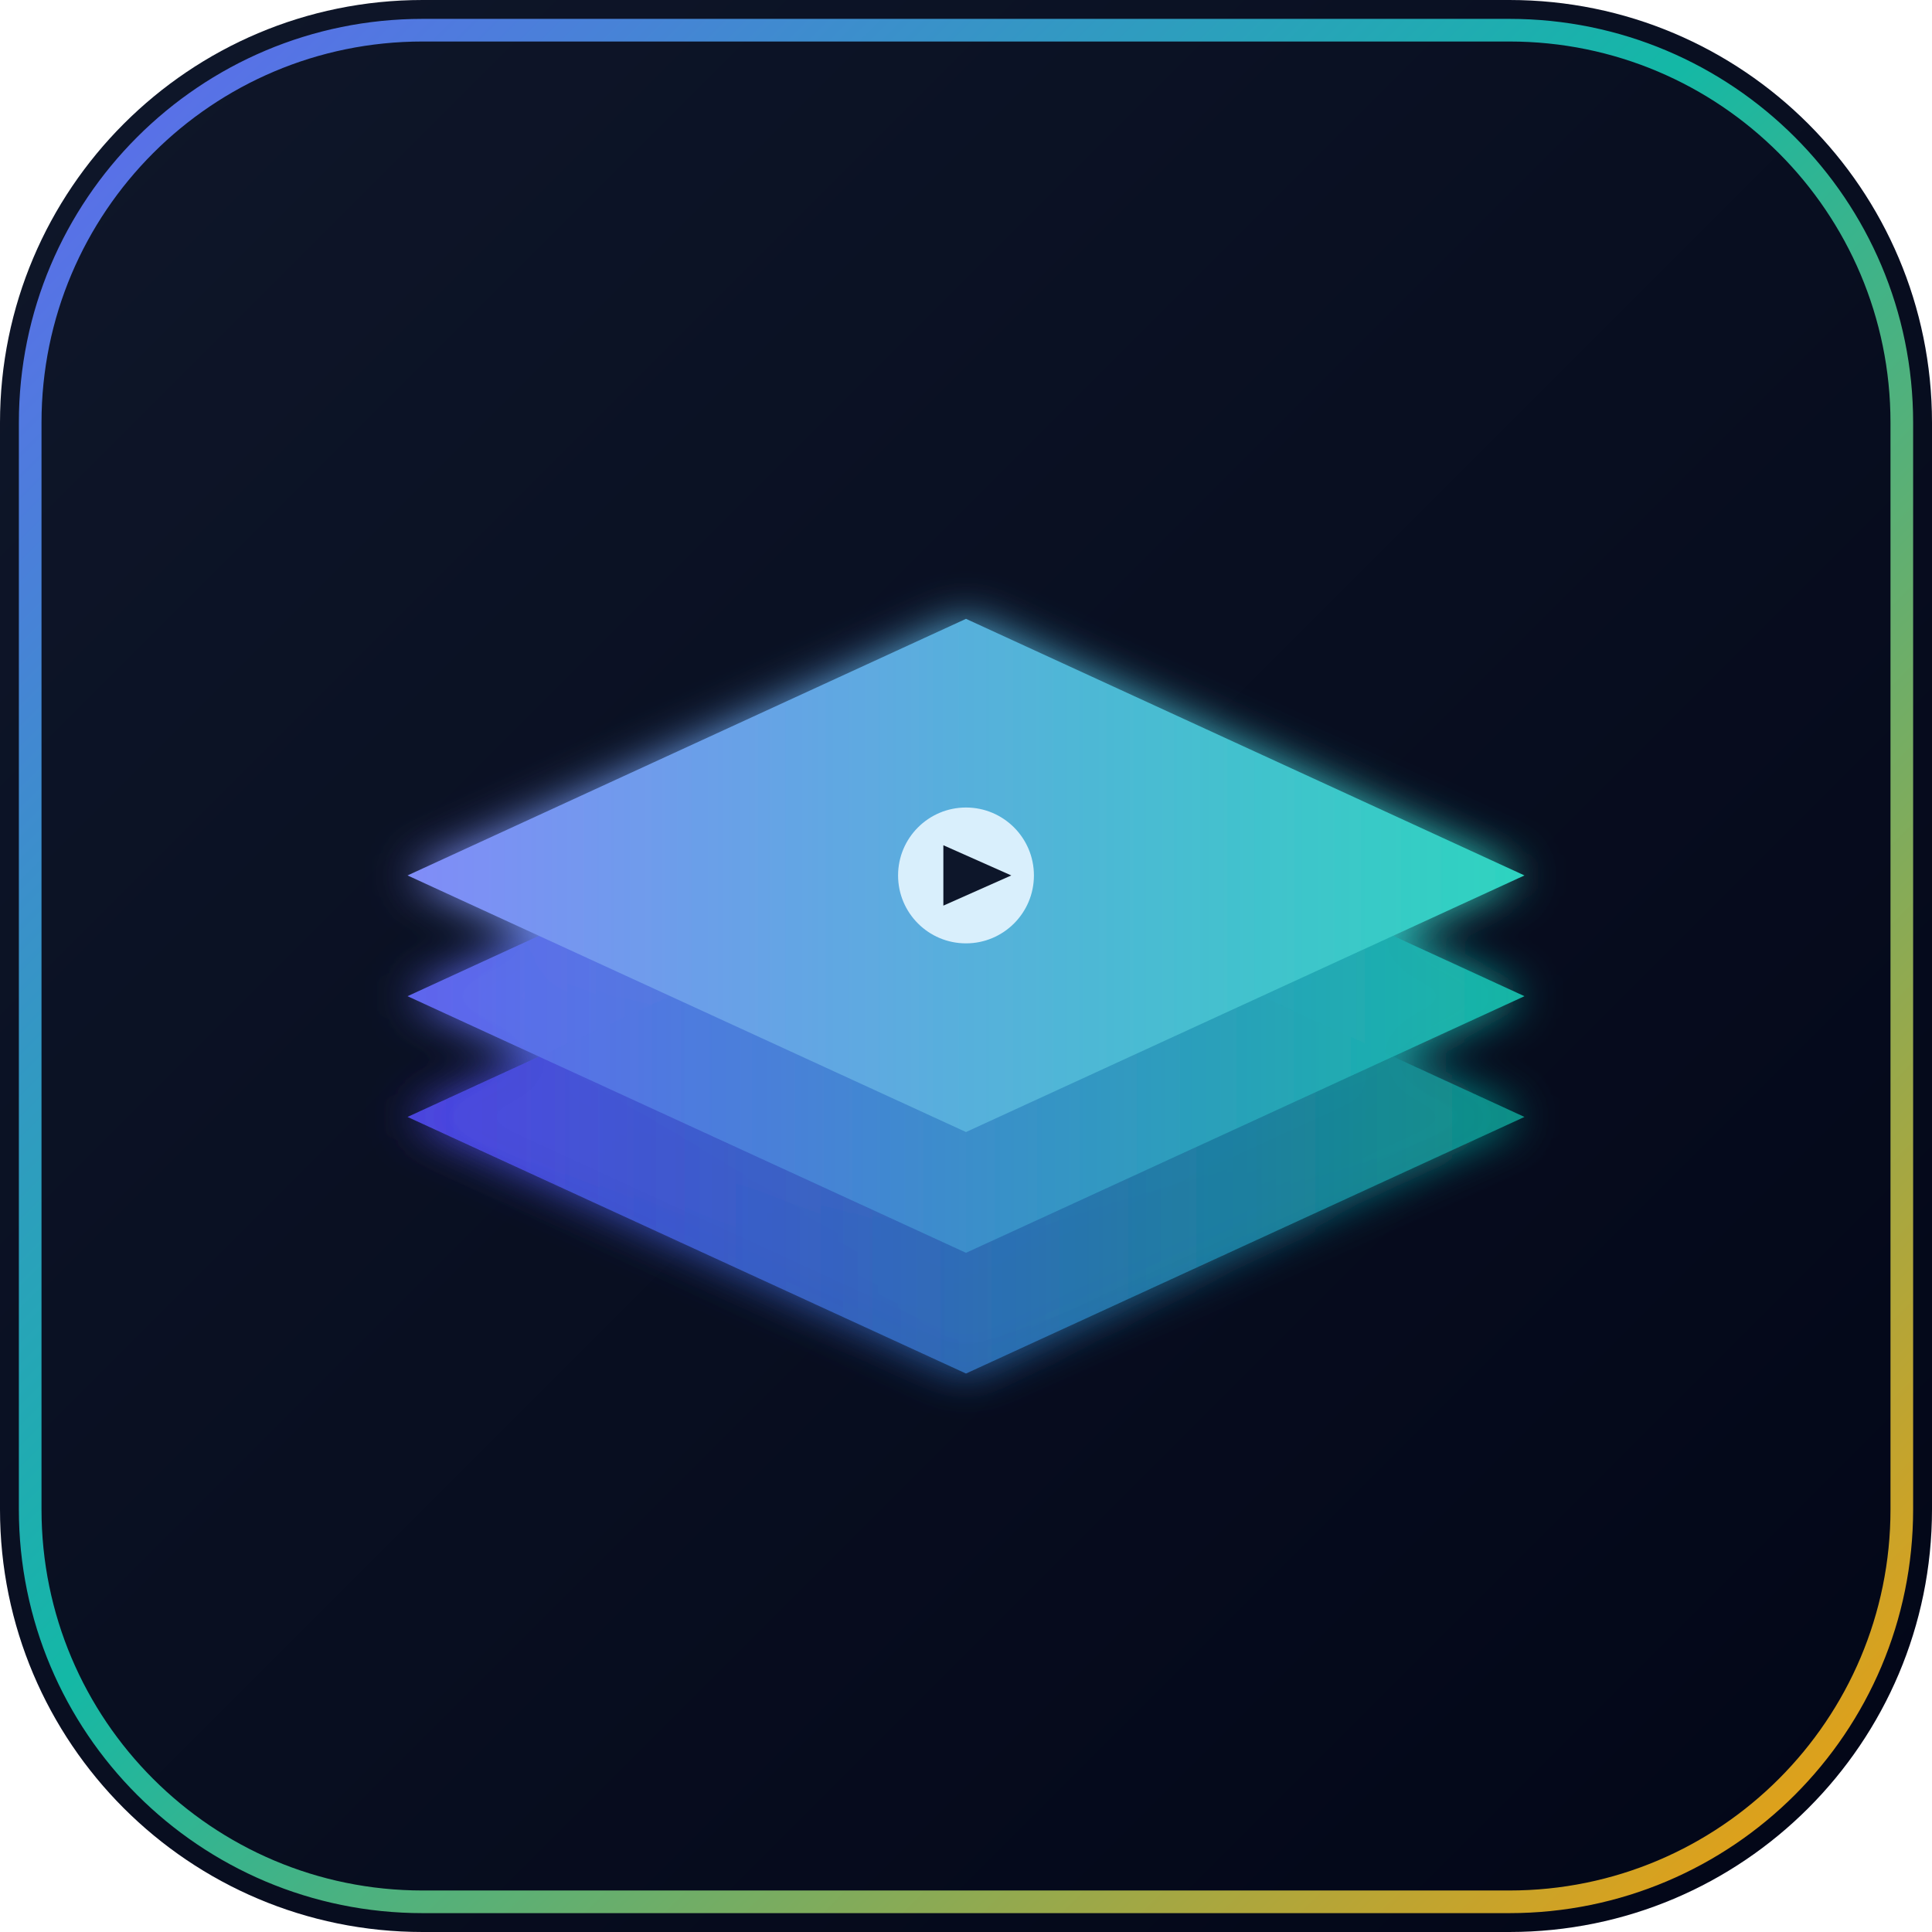
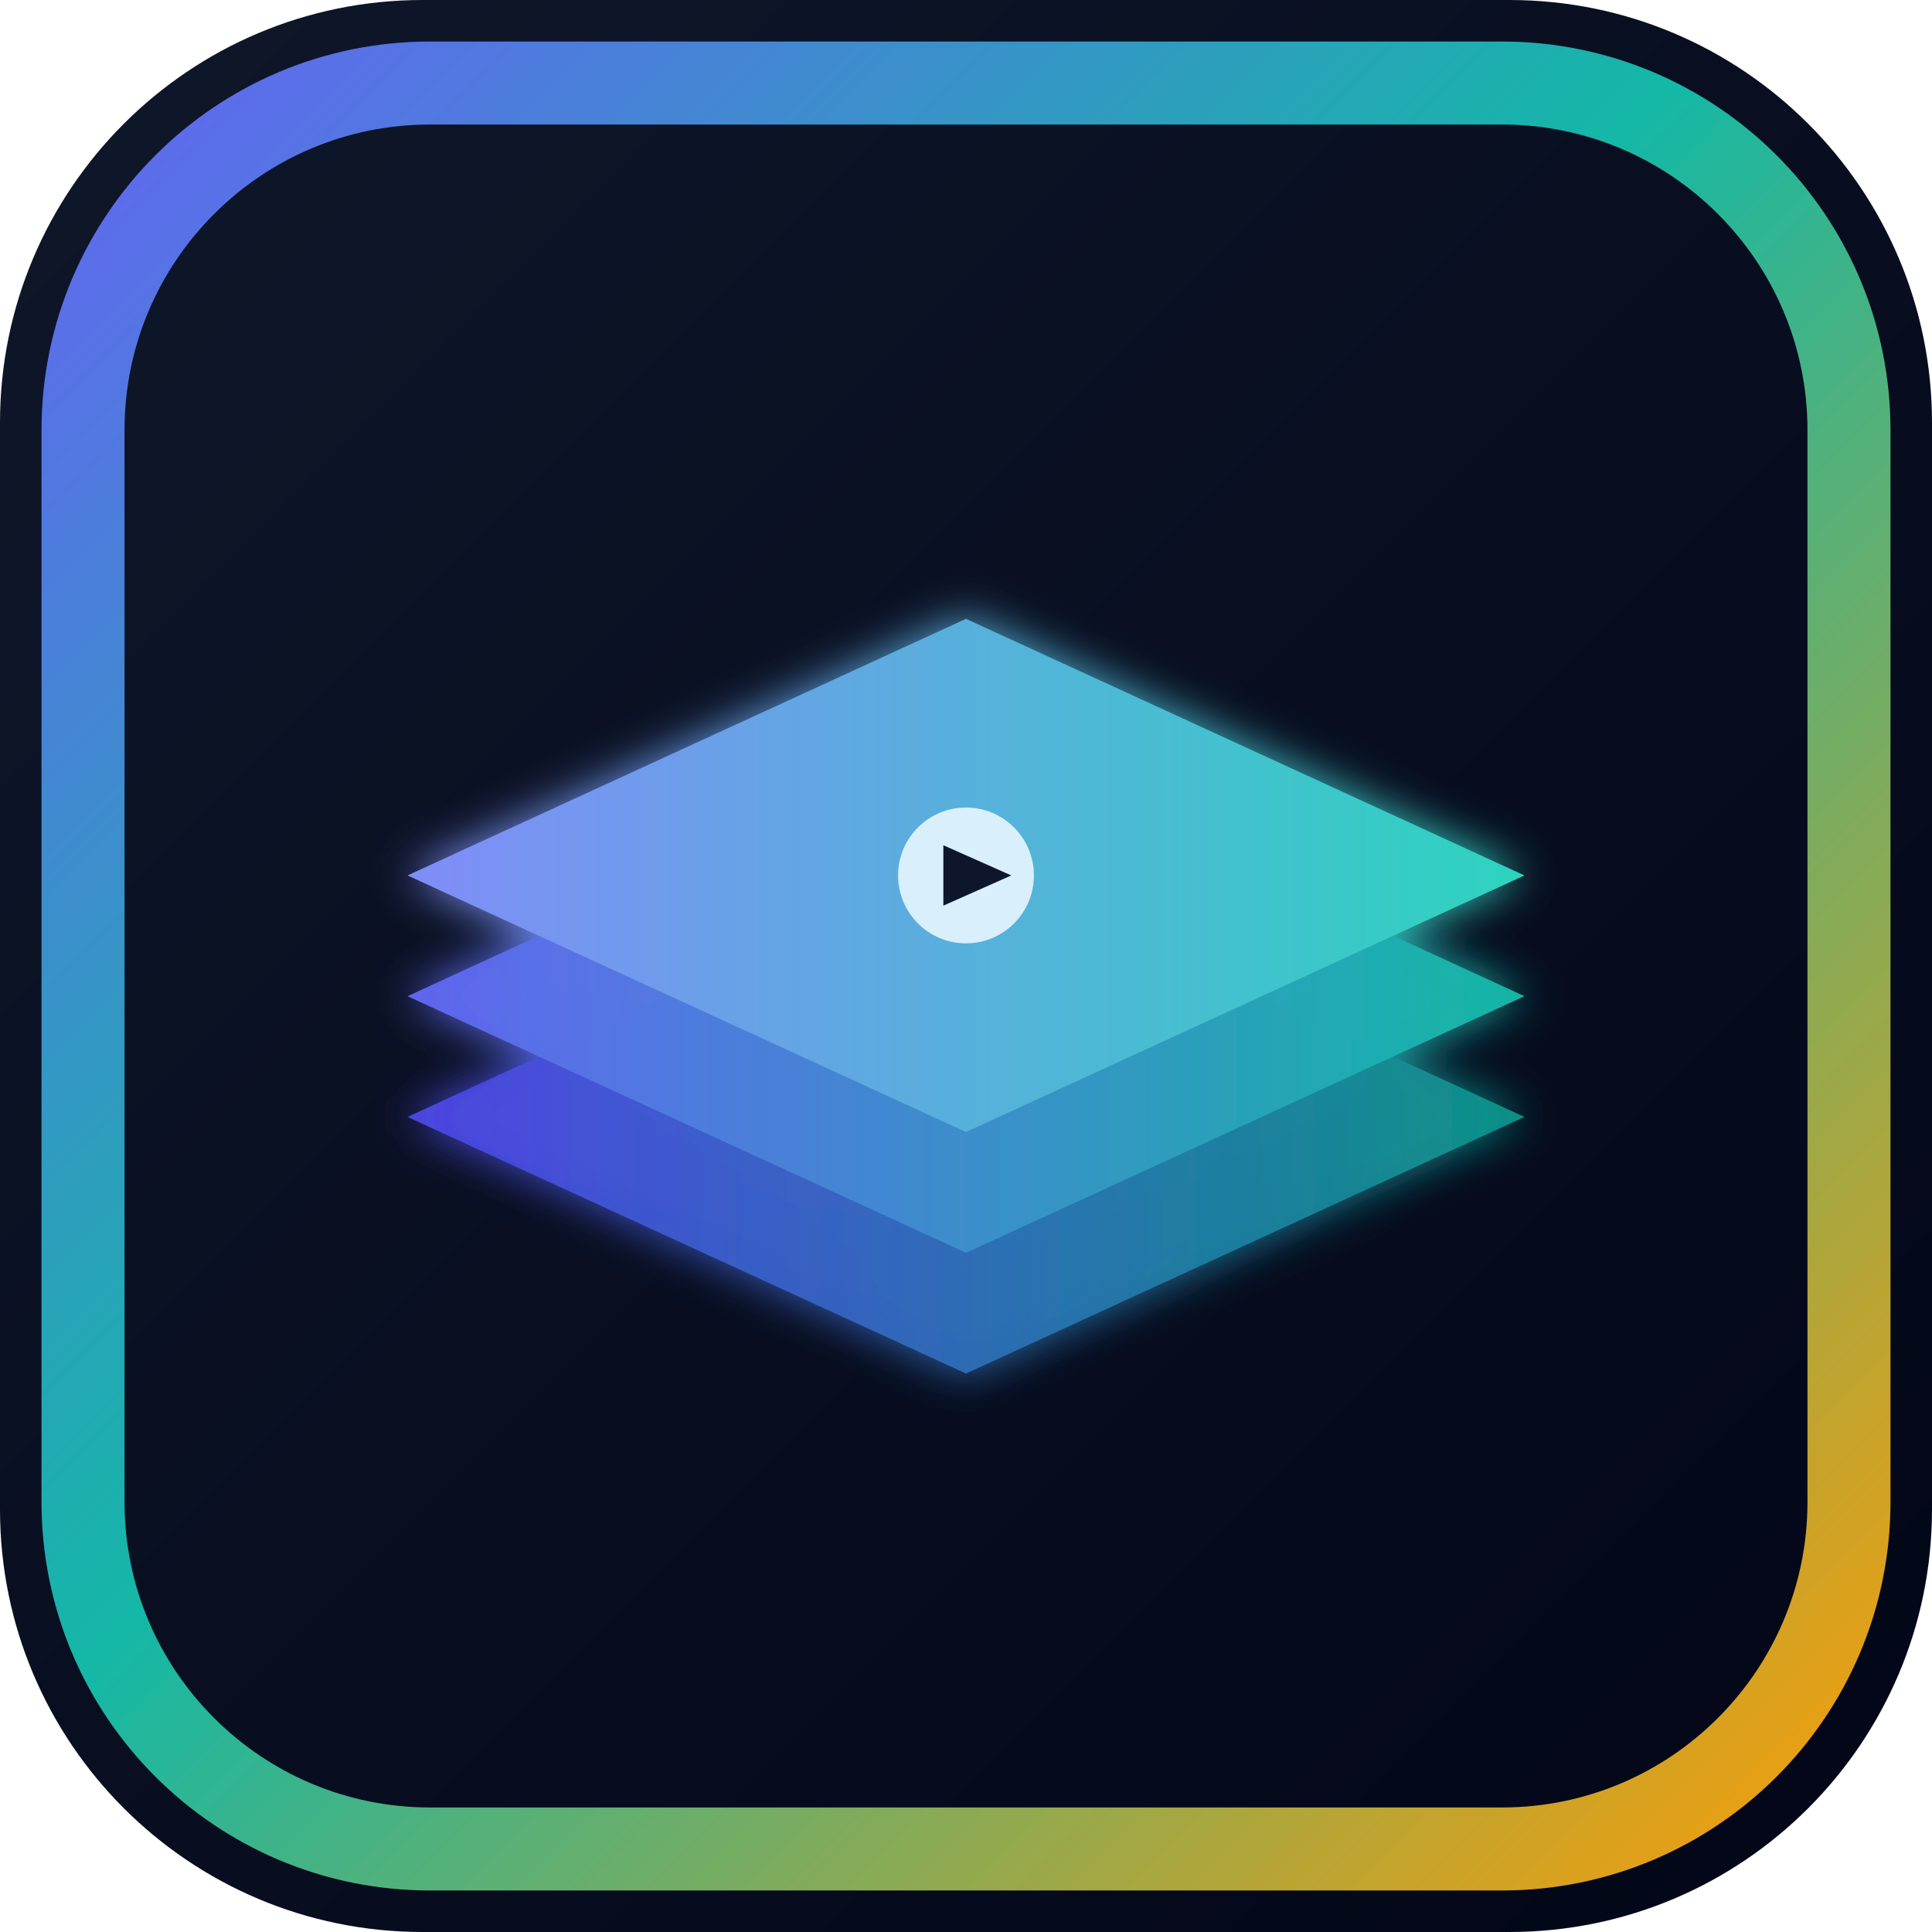
<svg xmlns="http://www.w3.org/2000/svg" viewBox="0 0 512 512" role="img" aria-label="Replacearr">
  <defs>
    <linearGradient id="bg" x1="0%" y1="0%" x2="100%" y2="100%">
      <stop offset="0%" stop-color="#0f172a" />
      <stop offset="100%" stop-color="#020617" />
    </linearGradient>
    <linearGradient id="frame" x1="0%" y1="0%" x2="100%" y2="100%">
      <stop offset="0%" stop-color="#6366f1" />
      <stop offset="45%" stop-color="#14b8a6" />
      <stop offset="100%" stop-color="#f59e0b" />
    </linearGradient>
    <linearGradient id="layer-top" x1="0%" y1="0%" x2="100%" y2="0%">
      <stop offset="0%" stop-color="#818cf8" />
      <stop offset="100%" stop-color="#2dd4bf" />
    </linearGradient>
    <linearGradient id="layer-mid" x1="0%" y1="0%" x2="100%" y2="0%">
      <stop offset="0%" stop-color="#6366f1" />
      <stop offset="100%" stop-color="#14b8a6" />
    </linearGradient>
    <linearGradient id="layer-bot" x1="0%" y1="0%" x2="100%" y2="0%">
      <stop offset="0%" stop-color="#4f46e5" />
      <stop offset="100%" stop-color="#0d9488" />
    </linearGradient>
    <filter id="glow" x="-20%" y="-20%" width="140%" height="140%">
      <feGaussianBlur stdDeviation="6" result="blur" />
      <feMerge>
        <feMergeNode in="blur" />
        <feMergeNode in="SourceGraphic" />
      </feMerge>
    </filter>
  </defs>
  <rect width="512" height="512" rx="112" fill="url(#bg)" />
-   <rect x="8" y="8" width="496" height="496" rx="104" fill="none" stroke="url(#frame)" stroke-width="6" />
+   <rect x="22" y="22" width="468" height="468" rx="92" fill="none" stroke="url(#frame)" stroke-width="22" />
  <g transform="translate(256 268)" filter="url(#glow)">
    <path d="M-148 28 L0 96 L148 28 L0 -40 Z" fill="url(#layer-bot)" opacity="0.95" />
    <path d="M-148 -4 L0 64 L148 -4 L0 -72 Z" fill="url(#layer-mid)" opacity="0.98" />
    <path d="M-148 -36 L0 32 L148 -36 L0 -104 Z" fill="url(#layer-top)" />
    <circle cx="0" cy="-36" r="18" fill="#e0f2fe" opacity="0.95" />
    <path d="M-6 -44 L12 -36 L-6 -28 Z" fill="#0f172a" />
  </g>
</svg>
